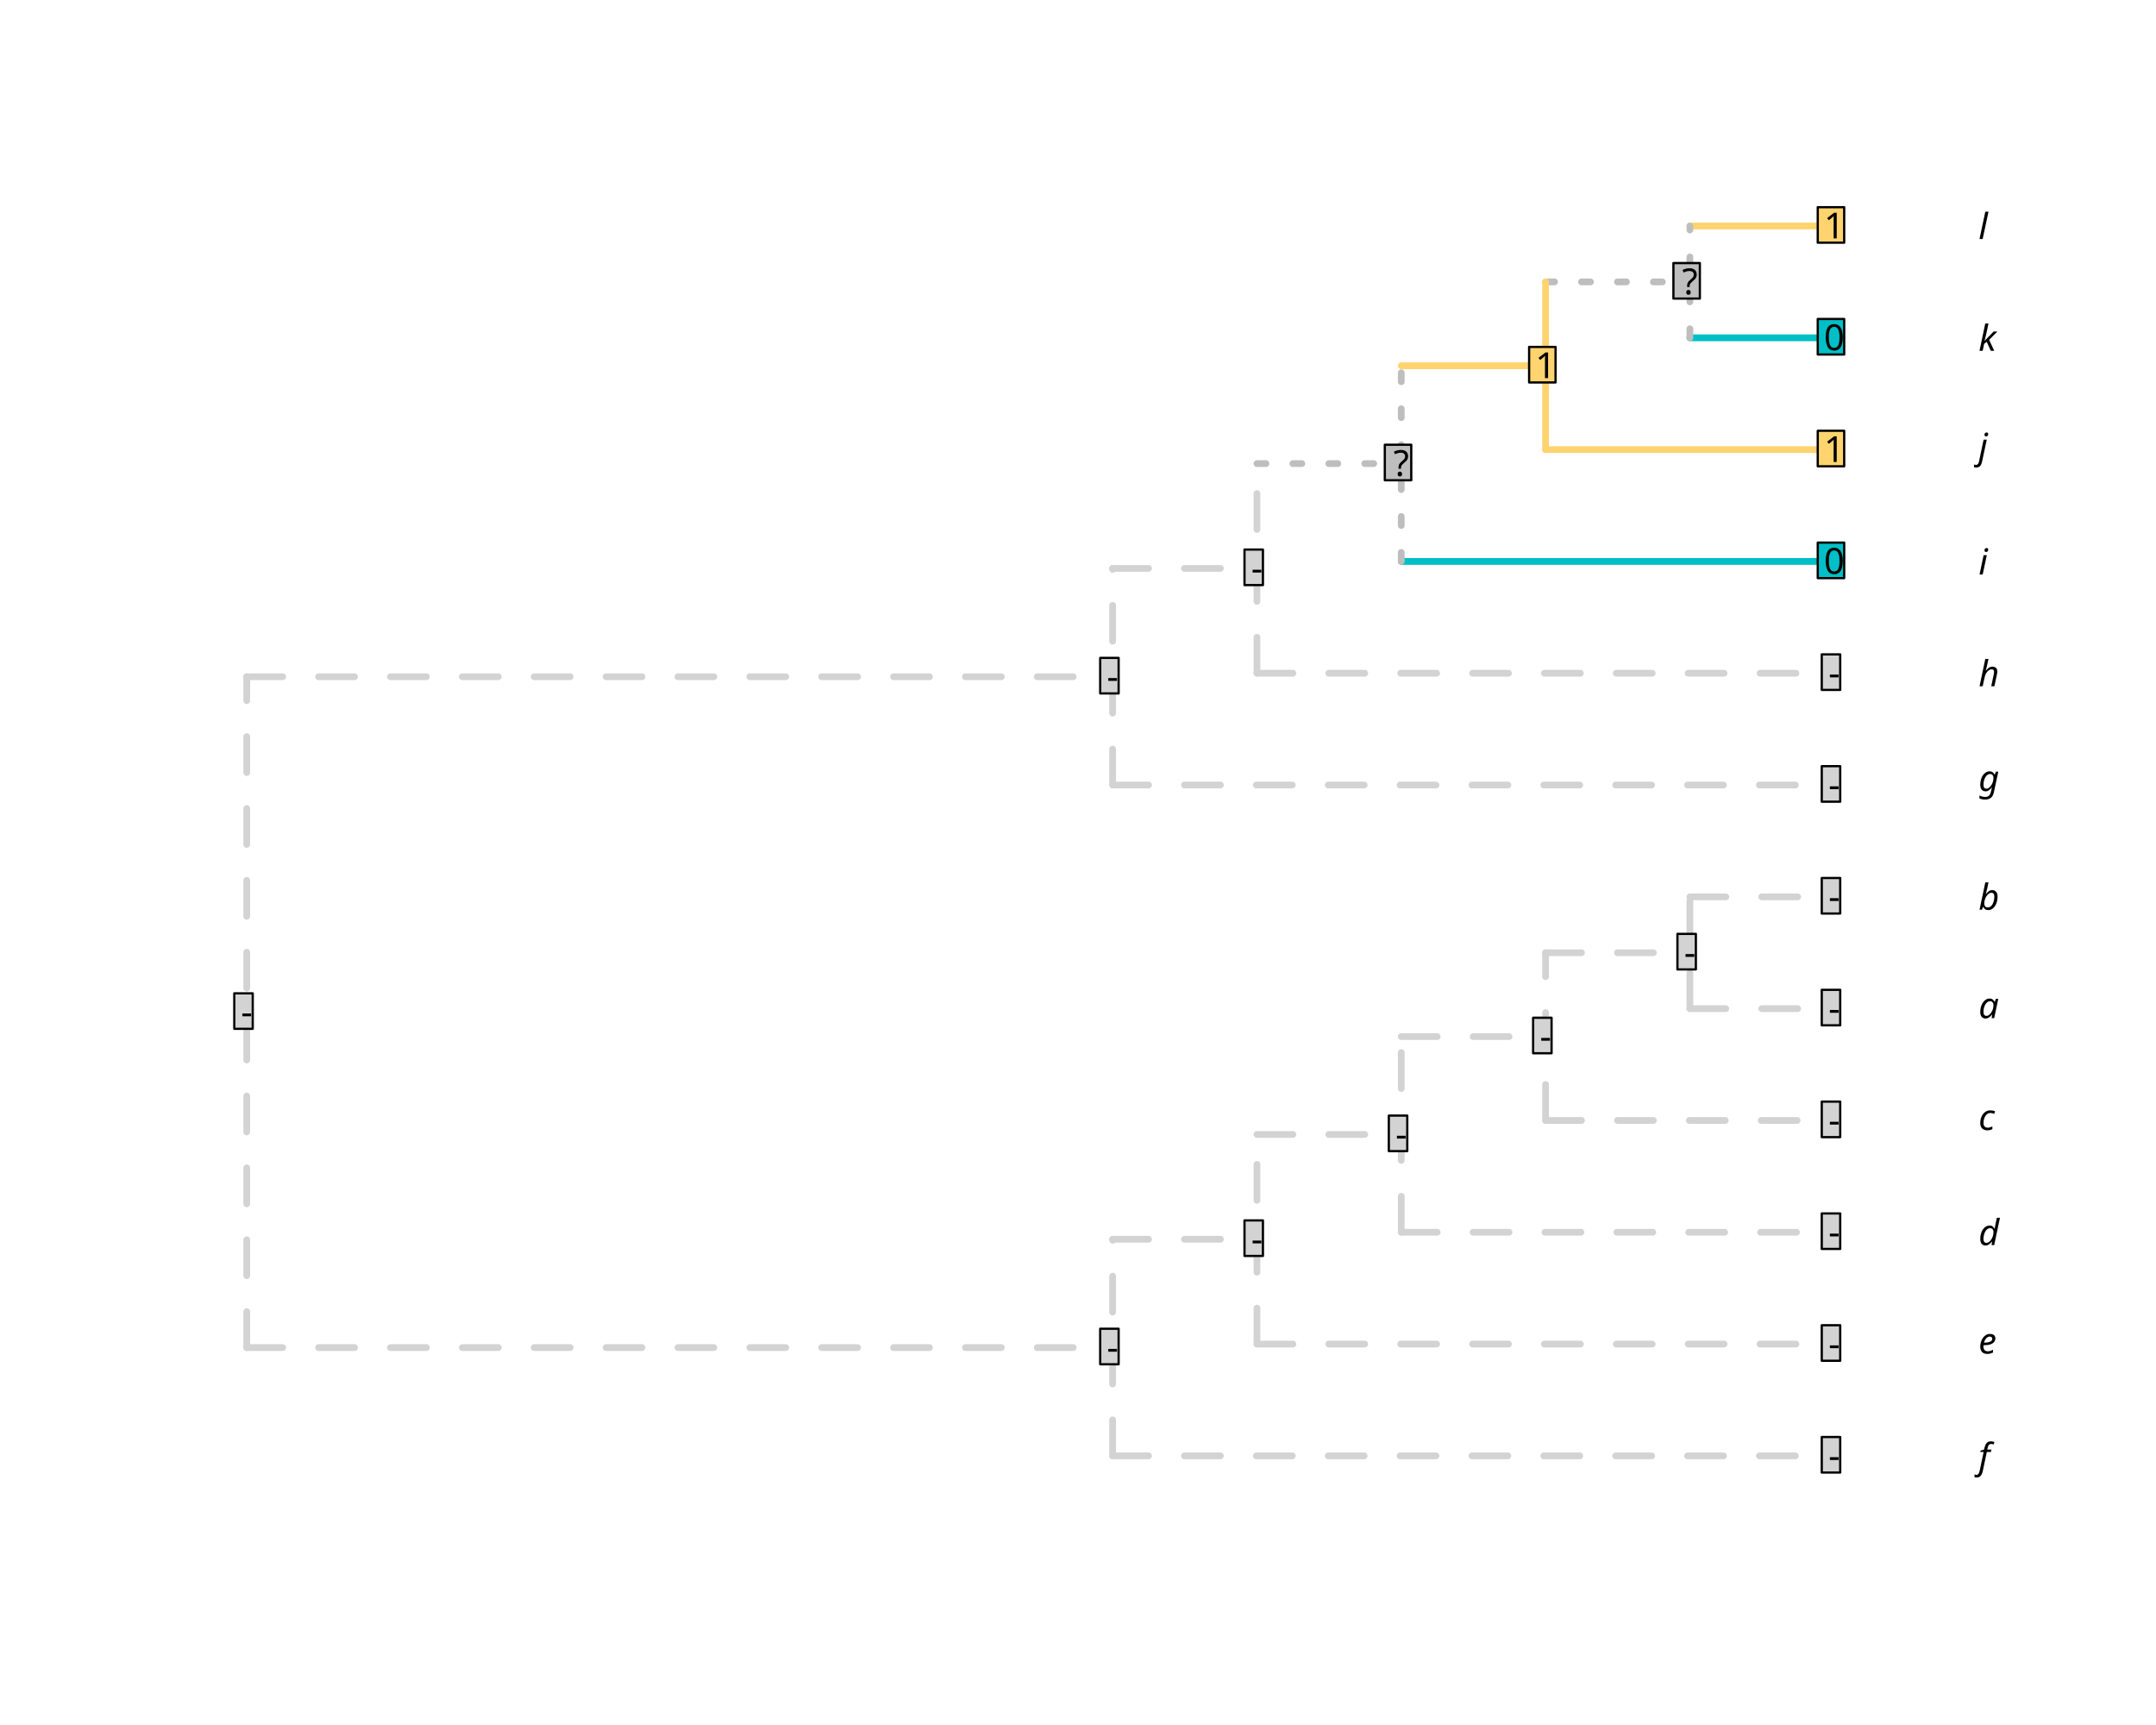
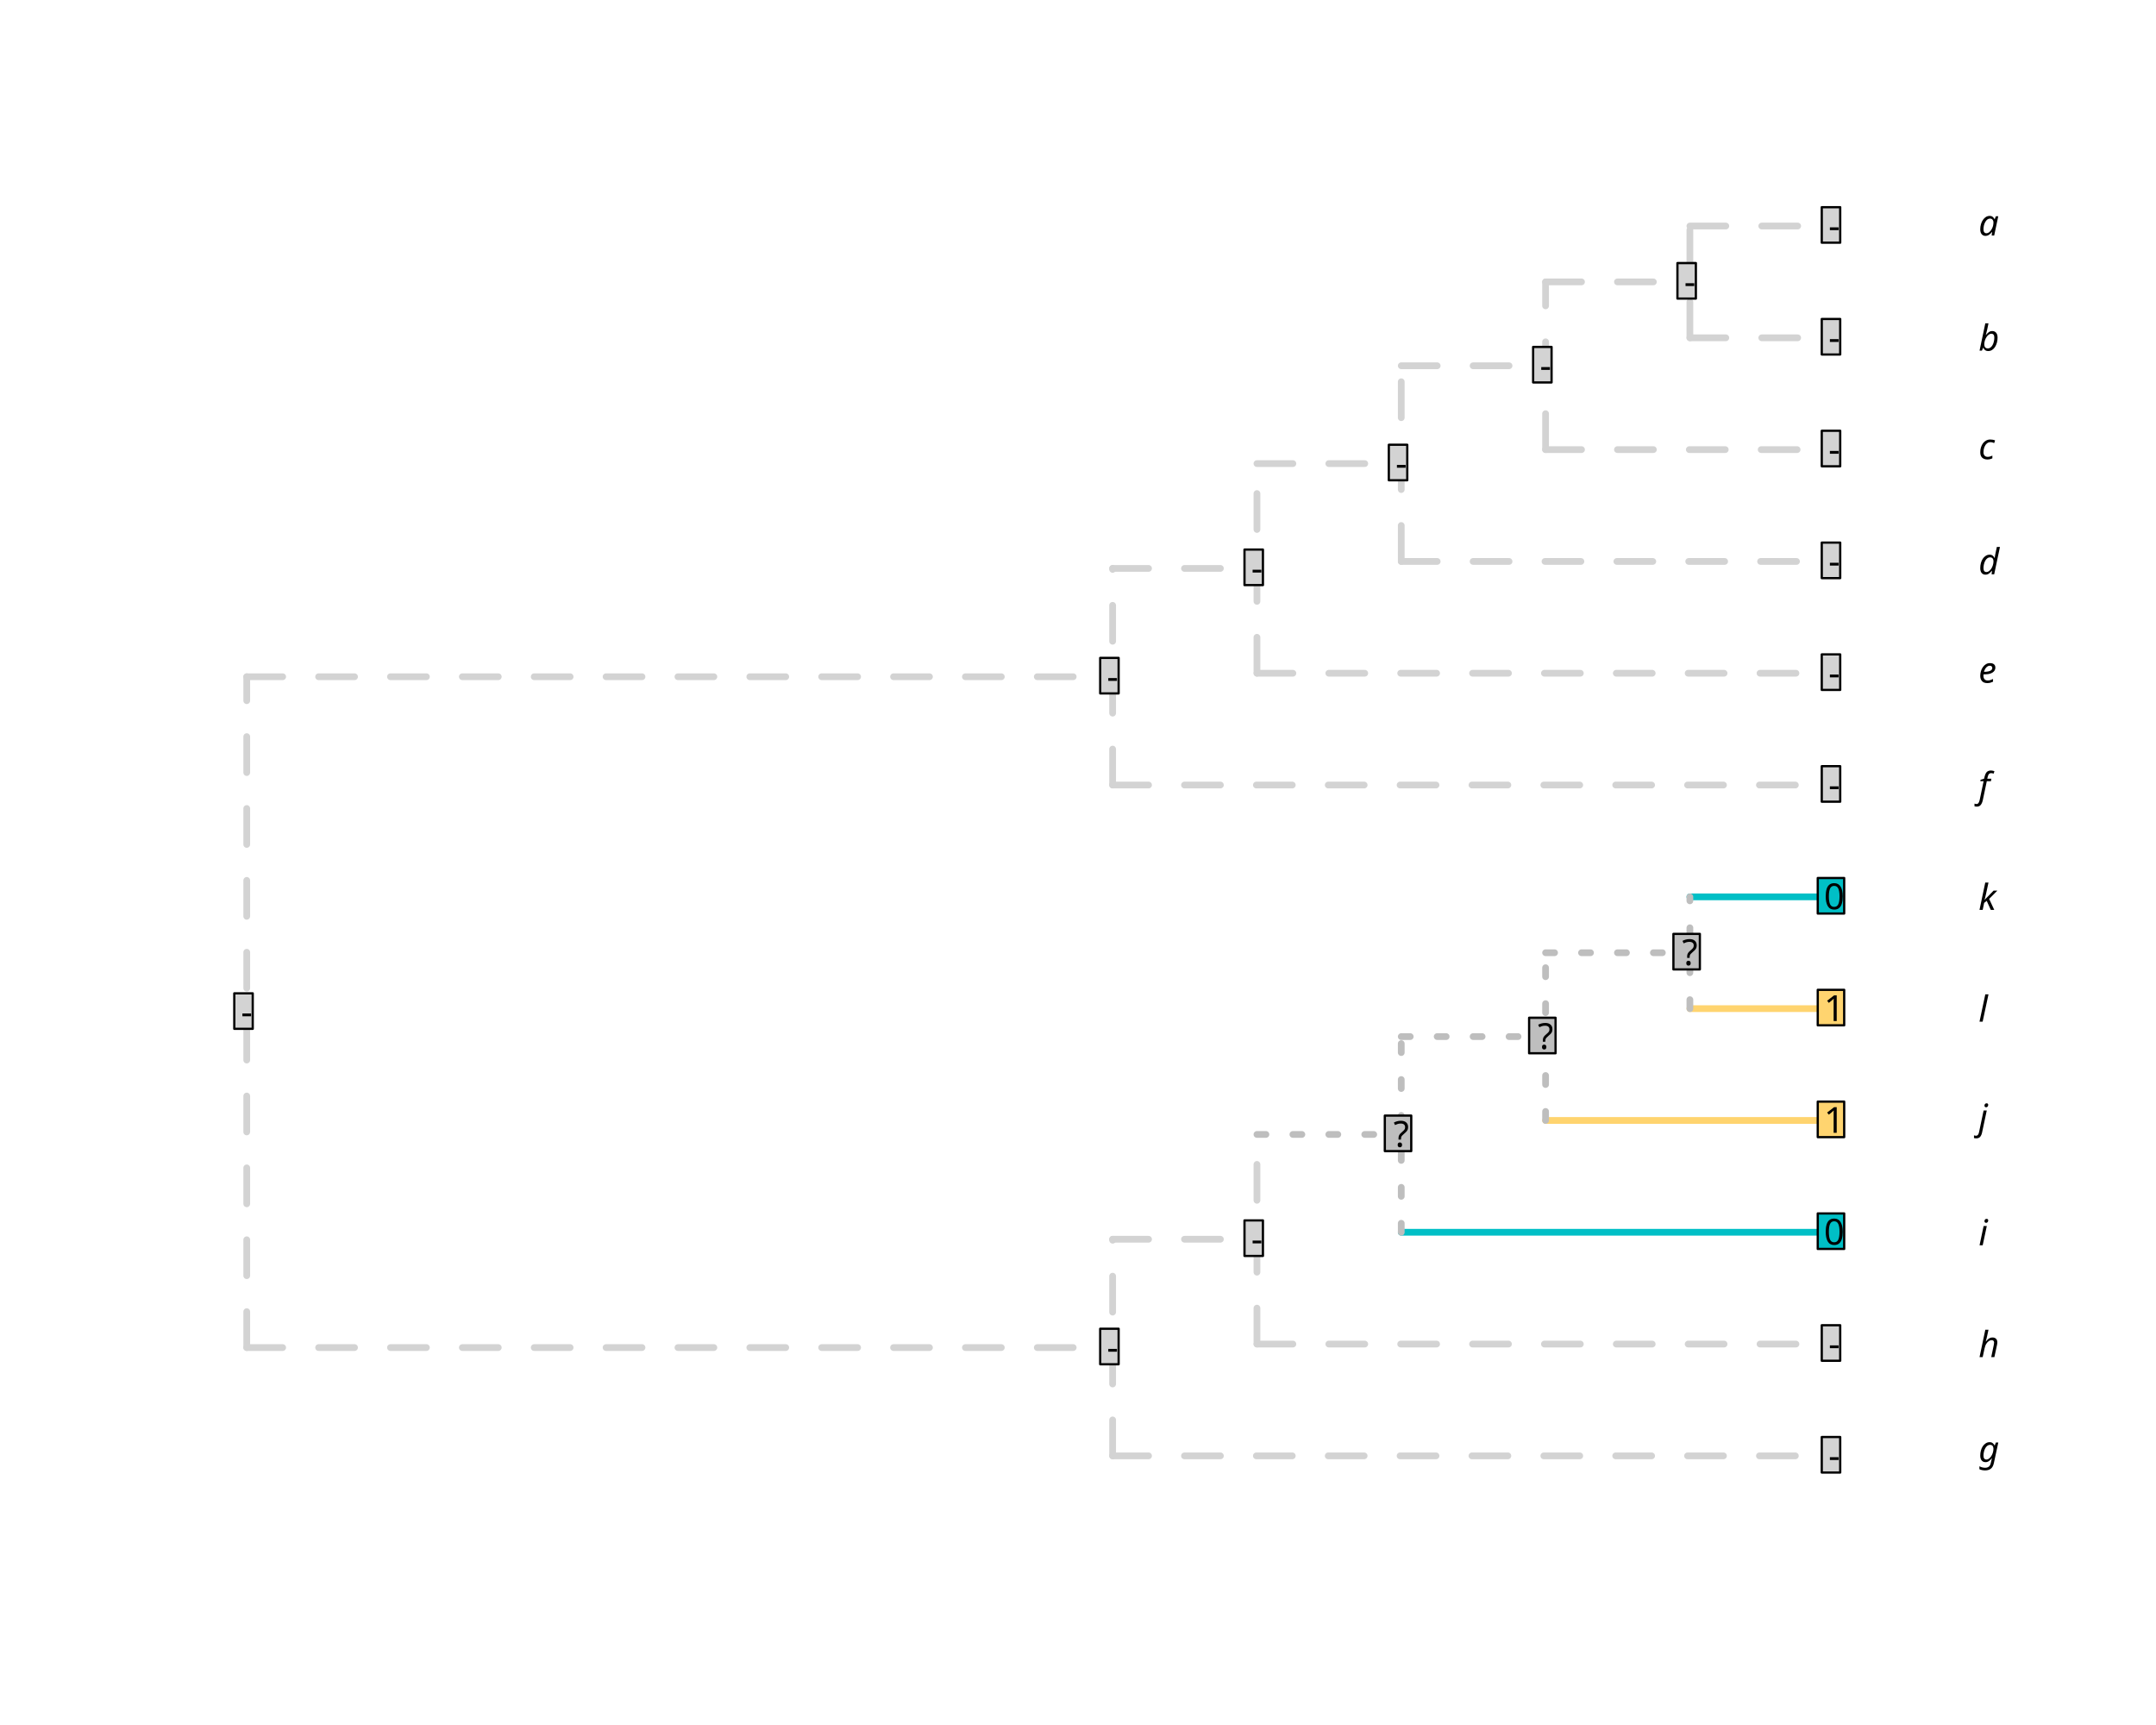
<svg xmlns="http://www.w3.org/2000/svg" class="svglite" data-engine-version="2.0" width="720.00pt" height="576.00pt" viewBox="0 0 720.00 576.00">
  <defs>
    <style type="text/css">
    .svglite line, .svglite polyline, .svglite polygon, .svglite path, .svglite rect, .svglite circle {
      fill: none;
      stroke: #000000;
      stroke-linecap: round;
      stroke-linejoin: round;
      stroke-miterlimit: 10.00;
    }
  </style>
  </defs>
  <rect width="100%" height="100%" style="stroke: none; fill: #FFFFFF;" />
  <defs>
    <clipPath id="cpMC4wMHw3MjAuMDB8MC4wMHw1NzYuMDA=">
      <rect x="0.00" y="0.00" width="720.00" height="576.00" />
    </clipPath>
  </defs>
  <g clip-path="url(#cpMC4wMHw3MjAuMDB8MC4wMHw1NzYuMDA=)">
</g>
  <defs>
    <clipPath id="cpNTkuMDR8Njg5Ljc2fDU5LjA0fDUwMi41Ng==">
      <rect x="59.04" y="59.04" width="630.72" height="443.52" />
    </clipPath>
  </defs>
  <g clip-path="url(#cpNTkuMDR8Njg5Ljc2fDU5LjA0fDUwMi41Ng==)">
    <line x1="82.40" y1="449.97" x2="371.56" y2="449.97" style="stroke-width: 2.25; stroke: #D3D3D3; stroke-dasharray: 12.00,12.00;" />
    <line x1="371.56" y1="486.13" x2="612.54" y2="486.13" style="stroke-width: 2.25; stroke: #D3D3D3; stroke-dasharray: 12.00,12.00;" />
    <line x1="371.56" y1="413.80" x2="419.76" y2="413.80" style="stroke-width: 2.25; stroke: #D3D3D3; stroke-dasharray: 12.00,12.00;" />
    <line x1="419.76" y1="448.80" x2="612.54" y2="448.80" style="stroke-width: 2.25; stroke: #D3D3D3; stroke-dasharray: 12.00,12.00;" />
-     <line x1="419.76" y1="378.80" x2="467.95" y2="378.80" style="stroke-width: 2.25; stroke: #D3D3D3; stroke-dasharray: 12.00,12.00;" />
-     <line x1="467.95" y1="411.47" x2="612.54" y2="411.47" style="stroke-width: 2.25; stroke: #D3D3D3; stroke-dasharray: 12.00,12.00;" />
-     <line x1="467.95" y1="346.13" x2="516.15" y2="346.13" style="stroke-width: 2.25; stroke: #D3D3D3; stroke-dasharray: 12.00,12.00;" />
-     <line x1="516.15" y1="374.13" x2="612.54" y2="374.13" style="stroke-width: 2.25; stroke: #D3D3D3; stroke-dasharray: 12.00,12.00;" />
-     <line x1="516.15" y1="318.13" x2="564.34" y2="318.13" style="stroke-width: 2.25; stroke: #D3D3D3; stroke-dasharray: 12.00,12.00;" />
-     <line x1="564.34" y1="336.80" x2="612.54" y2="336.80" style="stroke-width: 2.25; stroke: #D3D3D3; stroke-dasharray: 12.00,12.00;" />
-     <line x1="564.34" y1="299.47" x2="612.54" y2="299.47" style="stroke-width: 2.25; stroke: #D3D3D3; stroke-dasharray: 12.00,12.00;" />
+     <line x1="419.76" y1="378.80" x2="467.95" y2="378.80" style="stroke-width: 2.25; stroke: #BEBEBE; stroke-dasharray: 3.00,9.00;" />
+     <line x1="467.95" y1="411.47" x2="612.54" y2="411.47" style="stroke-width: 2.25; stroke: #00BFC6;" />
+     <line x1="467.95" y1="346.13" x2="516.15" y2="346.13" style="stroke-width: 2.25; stroke: #BEBEBE; stroke-dasharray: 3.00,9.00;" />
+     <line x1="516.15" y1="374.13" x2="612.54" y2="374.13" style="stroke-width: 2.25; stroke: #FFD46F;" />
+     <line x1="516.15" y1="318.13" x2="564.34" y2="318.13" style="stroke-width: 2.25; stroke: #BEBEBE; stroke-dasharray: 3.00,9.00;" />
+     <line x1="564.34" y1="336.80" x2="612.54" y2="336.80" style="stroke-width: 2.25; stroke: #FFD46F;" />
+     <line x1="564.34" y1="299.47" x2="612.54" y2="299.47" style="stroke-width: 2.25; stroke: #00BFC6;" />
    <line x1="82.40" y1="225.97" x2="371.56" y2="225.97" style="stroke-width: 2.25; stroke: #D3D3D3; stroke-dasharray: 12.00,12.00;" />
    <line x1="371.56" y1="262.13" x2="612.54" y2="262.13" style="stroke-width: 2.25; stroke: #D3D3D3; stroke-dasharray: 12.00,12.00;" />
    <line x1="371.56" y1="189.80" x2="419.76" y2="189.80" style="stroke-width: 2.25; stroke: #D3D3D3; stroke-dasharray: 12.00,12.00;" />
    <line x1="419.76" y1="224.80" x2="612.54" y2="224.80" style="stroke-width: 2.25; stroke: #D3D3D3; stroke-dasharray: 12.00,12.00;" />
-     <line x1="419.76" y1="154.80" x2="467.95" y2="154.80" style="stroke-width: 2.25; stroke: #BEBEBE; stroke-dasharray: 3.00,9.00;" />
-     <line x1="467.95" y1="187.47" x2="612.54" y2="187.47" style="stroke-width: 2.25; stroke: #00BFC6;" />
-     <line x1="467.95" y1="122.13" x2="516.15" y2="122.13" style="stroke-width: 2.25; stroke: #FFD46F;" />
-     <line x1="516.15" y1="150.13" x2="612.54" y2="150.13" style="stroke-width: 2.25; stroke: #FFD46F;" />
-     <line x1="516.15" y1="94.13" x2="564.34" y2="94.13" style="stroke-width: 2.25; stroke: #BEBEBE; stroke-dasharray: 3.00,9.00;" />
-     <line x1="564.34" y1="112.80" x2="612.54" y2="112.80" style="stroke-width: 2.25; stroke: #00BFC6;" />
-     <line x1="564.34" y1="75.47" x2="612.54" y2="75.47" style="stroke-width: 2.25; stroke: #FFD46F;" />
+     <line x1="419.76" y1="154.80" x2="467.95" y2="154.80" style="stroke-width: 2.25; stroke: #D3D3D3; stroke-dasharray: 12.00,12.00;" />
+     <line x1="467.95" y1="187.47" x2="612.54" y2="187.47" style="stroke-width: 2.25; stroke: #D3D3D3; stroke-dasharray: 12.00,12.00;" />
+     <line x1="467.95" y1="122.13" x2="516.15" y2="122.13" style="stroke-width: 2.25; stroke: #D3D3D3; stroke-dasharray: 12.00,12.00;" />
+     <line x1="516.15" y1="150.13" x2="612.54" y2="150.13" style="stroke-width: 2.25; stroke: #D3D3D3; stroke-dasharray: 12.00,12.00;" />
+     <line x1="516.15" y1="94.13" x2="564.34" y2="94.13" style="stroke-width: 2.25; stroke: #D3D3D3; stroke-dasharray: 12.00,12.00;" />
+     <line x1="564.34" y1="112.80" x2="612.54" y2="112.80" style="stroke-width: 2.25; stroke: #D3D3D3; stroke-dasharray: 12.00,12.00;" />
+     <line x1="564.34" y1="75.47" x2="612.54" y2="75.47" style="stroke-width: 2.25; stroke: #D3D3D3; stroke-dasharray: 12.00,12.00;" />
    <line x1="82.40" y1="449.97" x2="82.40" y2="225.97" style="stroke-width: 2.25; stroke: #D3D3D3; stroke-dasharray: 12.00,12.00;" />
+     <line x1="371.56" y1="262.13" x2="371.56" y2="189.80" style="stroke-width: 2.25; stroke: #D3D3D3; stroke-dasharray: 12.00,12.00;" />
+     <line x1="419.76" y1="224.80" x2="419.76" y2="154.80" style="stroke-width: 2.25; stroke: #D3D3D3; stroke-dasharray: 12.00,12.00;" />
+     <line x1="467.95" y1="187.47" x2="467.95" y2="122.13" style="stroke-width: 2.25; stroke: #D3D3D3; stroke-dasharray: 12.00,12.00;" />
+     <line x1="516.15" y1="150.13" x2="516.15" y2="94.13" style="stroke-width: 2.25; stroke: #D3D3D3; stroke-dasharray: 12.00,12.00;" />
+     <line x1="564.34" y1="112.80" x2="564.34" y2="75.47" style="stroke-width: 2.25; stroke: #D3D3D3; stroke-dasharray: 12.00,12.00;" />
    <line x1="371.56" y1="486.13" x2="371.56" y2="413.80" style="stroke-width: 2.25; stroke: #D3D3D3; stroke-dasharray: 12.00,12.00;" />
    <line x1="419.76" y1="448.80" x2="419.76" y2="378.80" style="stroke-width: 2.25; stroke: #D3D3D3; stroke-dasharray: 12.00,12.00;" />
-     <line x1="467.95" y1="411.47" x2="467.95" y2="346.13" style="stroke-width: 2.25; stroke: #D3D3D3; stroke-dasharray: 12.00,12.00;" />
-     <line x1="516.15" y1="374.13" x2="516.15" y2="318.13" style="stroke-width: 2.25; stroke: #D3D3D3; stroke-dasharray: 12.00,12.00;" />
-     <line x1="564.34" y1="336.80" x2="564.34" y2="299.47" style="stroke-width: 2.25; stroke: #D3D3D3; stroke-dasharray: 12.00,12.00;" />
-     <line x1="371.56" y1="262.13" x2="371.56" y2="189.80" style="stroke-width: 2.25; stroke: #D3D3D3; stroke-dasharray: 12.00,12.00;" />
-     <line x1="419.76" y1="224.80" x2="419.76" y2="154.80" style="stroke-width: 2.25; stroke: #D3D3D3; stroke-dasharray: 12.00,12.00;" />
-     <line x1="467.95" y1="187.47" x2="467.95" y2="122.13" style="stroke-width: 2.25; stroke: #BEBEBE; stroke-dasharray: 3.00,9.00;" />
-     <line x1="516.15" y1="150.13" x2="516.15" y2="94.13" style="stroke-width: 2.25; stroke: #FFD46F;" />
-     <line x1="564.34" y1="112.80" x2="564.34" y2="75.47" style="stroke-width: 2.25; stroke: #BEBEBE; stroke-dasharray: 3.00,9.00;" />
-     <text x="660.73" y="339.97" style="font-size: 12.00px; font-style: italic; font-family: sans;" textLength="6.67px" lengthAdjust="spacingAndGlyphs">a</text>
-     <text x="660.73" y="303.76" style="font-size: 12.00px; font-style: italic; font-family: sans;" textLength="6.67px" lengthAdjust="spacingAndGlyphs">b</text>
-     <text x="660.73" y="377.30" style="font-size: 12.00px; font-style: italic; font-family: sans;" textLength="6.00px" lengthAdjust="spacingAndGlyphs">c</text>
-     <text x="660.73" y="415.76" style="font-size: 12.00px; font-style: italic; font-family: sans;" textLength="6.67px" lengthAdjust="spacingAndGlyphs">d</text>
-     <text x="660.73" y="451.97" style="font-size: 12.00px; font-style: italic; font-family: sans;" textLength="6.67px" lengthAdjust="spacingAndGlyphs">e</text>
-     <text x="660.73" y="490.47" style="font-size: 12.00px; font-style: italic; font-family: sans;" textLength="3.33px" lengthAdjust="spacingAndGlyphs">f</text>
-     <text x="660.73" y="264.11" style="font-size: 12.00px; font-style: italic; font-family: sans;" textLength="6.67px" lengthAdjust="spacingAndGlyphs">g</text>
-     <text x="660.73" y="229.15" style="font-size: 12.00px; font-style: italic; font-family: sans;" textLength="6.67px" lengthAdjust="spacingAndGlyphs">h</text>
-     <text x="660.73" y="191.82" style="font-size: 12.00px; font-style: italic; font-family: sans;" textLength="2.66px" lengthAdjust="spacingAndGlyphs">i</text>
-     <text x="660.73" y="153.24" style="font-size: 12.00px; font-style: italic; font-family: sans;" textLength="2.66px" lengthAdjust="spacingAndGlyphs">j</text>
-     <text x="660.73" y="117.15" style="font-size: 12.00px; font-style: italic; font-family: sans;" textLength="6.00px" lengthAdjust="spacingAndGlyphs">k</text>
-     <text x="660.73" y="79.82" style="font-size: 12.00px; font-style: italic; font-family: sans;" textLength="2.66px" lengthAdjust="spacingAndGlyphs">l</text>
-     <rect x="608.38" y="330.51" width="6.16" height="11.86" style="stroke-width: 0.75; fill: #D3D3D3;" />
-     <rect x="608.38" y="293.18" width="6.16" height="11.86" style="stroke-width: 0.75; fill: #D3D3D3;" />
-     <rect x="608.38" y="367.84" width="6.16" height="11.86" style="stroke-width: 0.75; fill: #D3D3D3;" />
-     <rect x="608.38" y="405.18" width="6.16" height="11.86" style="stroke-width: 0.75; fill: #D3D3D3;" />
+     <line x1="467.95" y1="411.47" x2="467.95" y2="346.13" style="stroke-width: 2.25; stroke: #BEBEBE; stroke-dasharray: 3.00,9.00;" />
+     <line x1="516.15" y1="374.13" x2="516.15" y2="318.13" style="stroke-width: 2.25; stroke: #BEBEBE; stroke-dasharray: 3.00,9.00;" />
+     <line x1="564.34" y1="336.80" x2="564.34" y2="299.47" style="stroke-width: 2.25; stroke: #BEBEBE; stroke-dasharray: 3.00,9.00;" />
+     <text x="660.73" y="78.64" style="font-size: 12.00px; font-style: italic; font-family: sans;" textLength="6.67px" lengthAdjust="spacingAndGlyphs">a</text>
+     <text x="660.73" y="117.09" style="font-size: 12.00px; font-style: italic; font-family: sans;" textLength="6.67px" lengthAdjust="spacingAndGlyphs">b</text>
+     <text x="660.73" y="153.30" style="font-size: 12.00px; font-style: italic; font-family: sans;" textLength="6.00px" lengthAdjust="spacingAndGlyphs">c</text>
+     <text x="660.73" y="191.76" style="font-size: 12.00px; font-style: italic; font-family: sans;" textLength="6.67px" lengthAdjust="spacingAndGlyphs">d</text>
+     <text x="660.73" y="227.97" style="font-size: 12.00px; font-style: italic; font-family: sans;" textLength="6.67px" lengthAdjust="spacingAndGlyphs">e</text>
+     <text x="660.73" y="266.47" style="font-size: 12.00px; font-style: italic; font-family: sans;" textLength="3.33px" lengthAdjust="spacingAndGlyphs">f</text>
+     <text x="660.73" y="488.11" style="font-size: 12.00px; font-style: italic; font-family: sans;" textLength="6.67px" lengthAdjust="spacingAndGlyphs">g</text>
+     <text x="660.73" y="453.15" style="font-size: 12.00px; font-style: italic; font-family: sans;" textLength="6.67px" lengthAdjust="spacingAndGlyphs">h</text>
+     <text x="660.73" y="415.82" style="font-size: 12.00px; font-style: italic; font-family: sans;" textLength="2.66px" lengthAdjust="spacingAndGlyphs">i</text>
+     <text x="660.73" y="377.24" style="font-size: 12.00px; font-style: italic; font-family: sans;" textLength="2.66px" lengthAdjust="spacingAndGlyphs">j</text>
+     <text x="660.73" y="303.82" style="font-size: 12.00px; font-style: italic; font-family: sans;" textLength="6.00px" lengthAdjust="spacingAndGlyphs">k</text>
+     <text x="660.73" y="341.15" style="font-size: 12.00px; font-style: italic; font-family: sans;" textLength="2.66px" lengthAdjust="spacingAndGlyphs">l</text>
+     <rect x="608.38" y="69.18" width="6.16" height="11.86" style="stroke-width: 0.75; fill: #D3D3D3;" />
+     <rect x="608.38" y="106.51" width="6.16" height="11.86" style="stroke-width: 0.75; fill: #D3D3D3;" />
+     <rect x="608.38" y="143.84" width="6.16" height="11.86" style="stroke-width: 0.75; fill: #D3D3D3;" />
+     <rect x="608.38" y="181.18" width="6.16" height="11.86" style="stroke-width: 0.75; fill: #D3D3D3;" />
+     <rect x="608.38" y="218.51" width="6.16" height="11.86" style="stroke-width: 0.75; fill: #D3D3D3;" />
+     <rect x="608.38" y="255.84" width="6.16" height="11.86" style="stroke-width: 0.75; fill: #D3D3D3;" />
+     <rect x="608.38" y="479.84" width="6.16" height="11.86" style="stroke-width: 0.75; fill: #D3D3D3;" />
    <rect x="608.38" y="442.51" width="6.16" height="11.86" style="stroke-width: 0.75; fill: #D3D3D3;" />
-     <rect x="608.38" y="479.84" width="6.16" height="11.86" style="stroke-width: 0.75; fill: #D3D3D3;" />
-     <rect x="608.38" y="255.84" width="6.16" height="11.86" style="stroke-width: 0.75; fill: #D3D3D3;" />
-     <rect x="608.38" y="218.51" width="6.16" height="11.86" style="stroke-width: 0.75; fill: #D3D3D3;" />
-     <rect x="607.04" y="181.18" width="8.83" height="11.86" style="stroke-width: 0.75; fill: #00BFC6;" />
-     <rect x="607.04" y="143.84" width="8.83" height="11.86" style="stroke-width: 0.75; fill: #FFD46F;" />
-     <rect x="607.04" y="106.51" width="8.83" height="11.86" style="stroke-width: 0.75; fill: #00BFC6;" />
-     <rect x="607.04" y="69.18" width="8.83" height="11.86" style="stroke-width: 0.75; fill: #FFD46F;" />
+     <rect x="607.04" y="405.18" width="8.83" height="11.86" style="stroke-width: 0.75; fill: #00BFC6;" />
+     <rect x="607.04" y="367.84" width="8.83" height="11.86" style="stroke-width: 0.75; fill: #FFD46F;" />
+     <rect x="607.04" y="293.18" width="8.83" height="11.86" style="stroke-width: 0.75; fill: #00BFC6;" />
+     <rect x="607.04" y="330.51" width="8.83" height="11.86" style="stroke-width: 0.75; fill: #FFD46F;" />
    <rect x="78.24" y="331.68" width="6.16" height="11.86" style="stroke-width: 0.75; fill: #D3D3D3;" />
+     <rect x="367.41" y="219.68" width="6.16" height="11.86" style="stroke-width: 0.75; fill: #D3D3D3;" />
+     <rect x="415.60" y="183.51" width="6.16" height="11.86" style="stroke-width: 0.75; fill: #D3D3D3;" />
+     <rect x="463.80" y="148.51" width="6.16" height="11.86" style="stroke-width: 0.75; fill: #D3D3D3;" />
+     <rect x="511.99" y="115.84" width="6.16" height="11.86" style="stroke-width: 0.75; fill: #D3D3D3;" />
+     <rect x="560.18" y="87.84" width="6.16" height="11.86" style="stroke-width: 0.75; fill: #D3D3D3;" />
    <rect x="367.41" y="443.68" width="6.16" height="11.86" style="stroke-width: 0.75; fill: #D3D3D3;" />
    <rect x="415.60" y="407.51" width="6.16" height="11.86" style="stroke-width: 0.75; fill: #D3D3D3;" />
-     <rect x="463.80" y="372.51" width="6.16" height="11.86" style="stroke-width: 0.75; fill: #D3D3D3;" />
-     <rect x="511.99" y="339.84" width="6.16" height="11.86" style="stroke-width: 0.75; fill: #D3D3D3;" />
-     <rect x="560.18" y="311.84" width="6.16" height="11.86" style="stroke-width: 0.75; fill: #D3D3D3;" />
-     <rect x="367.41" y="219.68" width="6.16" height="11.86" style="stroke-width: 0.75; fill: #D3D3D3;" />
-     <rect x="415.60" y="183.51" width="6.16" height="11.86" style="stroke-width: 0.75; fill: #D3D3D3;" />
-     <rect x="462.46" y="148.51" width="8.83" height="11.86" style="stroke-width: 0.75; fill: #BEBEBE;" />
-     <rect x="510.65" y="115.84" width="8.83" height="11.86" style="stroke-width: 0.75; fill: #FFD46F;" />
-     <rect x="558.84" y="87.84" width="8.83" height="11.86" style="stroke-width: 0.75; fill: #BEBEBE;" />
-     <text x="612.54" y="340.93" text-anchor="middle" style="font-size: 12.00px; font-family: sans;" textLength="4.00px" lengthAdjust="spacingAndGlyphs">-</text>
-     <text x="612.54" y="303.60" text-anchor="middle" style="font-size: 12.00px; font-family: sans;" textLength="4.00px" lengthAdjust="spacingAndGlyphs">-</text>
-     <text x="612.54" y="378.26" text-anchor="middle" style="font-size: 12.00px; font-family: sans;" textLength="4.00px" lengthAdjust="spacingAndGlyphs">-</text>
-     <text x="612.54" y="415.60" text-anchor="middle" style="font-size: 12.00px; font-family: sans;" textLength="4.00px" lengthAdjust="spacingAndGlyphs">-</text>
+     <rect x="462.46" y="372.51" width="8.83" height="11.86" style="stroke-width: 0.75; fill: #BEBEBE;" />
+     <rect x="510.65" y="339.84" width="8.83" height="11.86" style="stroke-width: 0.75; fill: #BEBEBE;" />
+     <rect x="558.84" y="311.84" width="8.83" height="11.86" style="stroke-width: 0.75; fill: #BEBEBE;" />
+     <text x="612.54" y="79.60" text-anchor="middle" style="font-size: 12.00px; font-family: sans;" textLength="4.00px" lengthAdjust="spacingAndGlyphs">-</text>
+     <text x="612.54" y="116.93" text-anchor="middle" style="font-size: 12.00px; font-family: sans;" textLength="4.00px" lengthAdjust="spacingAndGlyphs">-</text>
+     <text x="612.54" y="154.26" text-anchor="middle" style="font-size: 12.00px; font-family: sans;" textLength="4.00px" lengthAdjust="spacingAndGlyphs">-</text>
+     <text x="612.54" y="191.60" text-anchor="middle" style="font-size: 12.00px; font-family: sans;" textLength="4.00px" lengthAdjust="spacingAndGlyphs">-</text>
+     <text x="612.54" y="228.93" text-anchor="middle" style="font-size: 12.00px; font-family: sans;" textLength="4.00px" lengthAdjust="spacingAndGlyphs">-</text>
+     <text x="612.54" y="266.26" text-anchor="middle" style="font-size: 12.00px; font-family: sans;" textLength="4.00px" lengthAdjust="spacingAndGlyphs">-</text>
+     <text x="612.54" y="490.26" text-anchor="middle" style="font-size: 12.00px; font-family: sans;" textLength="4.00px" lengthAdjust="spacingAndGlyphs">-</text>
    <text x="612.54" y="452.93" text-anchor="middle" style="font-size: 12.00px; font-family: sans;" textLength="4.00px" lengthAdjust="spacingAndGlyphs">-</text>
-     <text x="612.54" y="490.26" text-anchor="middle" style="font-size: 12.00px; font-family: sans;" textLength="4.00px" lengthAdjust="spacingAndGlyphs">-</text>
-     <text x="612.54" y="266.26" text-anchor="middle" style="font-size: 12.00px; font-family: sans;" textLength="4.00px" lengthAdjust="spacingAndGlyphs">-</text>
-     <text x="612.54" y="228.93" text-anchor="middle" style="font-size: 12.00px; font-family: sans;" textLength="4.00px" lengthAdjust="spacingAndGlyphs">-</text>
-     <text x="612.54" y="191.60" text-anchor="middle" style="font-size: 12.00px; font-family: sans;" textLength="6.67px" lengthAdjust="spacingAndGlyphs">0</text>
-     <text x="612.54" y="154.26" text-anchor="middle" style="font-size: 12.00px; font-family: sans;" textLength="6.67px" lengthAdjust="spacingAndGlyphs">1</text>
-     <text x="612.54" y="116.93" text-anchor="middle" style="font-size: 12.00px; font-family: sans;" textLength="6.67px" lengthAdjust="spacingAndGlyphs">0</text>
-     <text x="612.54" y="79.60" text-anchor="middle" style="font-size: 12.00px; font-family: sans;" textLength="6.67px" lengthAdjust="spacingAndGlyphs">1</text>
+     <text x="612.54" y="415.60" text-anchor="middle" style="font-size: 12.00px; font-family: sans;" textLength="6.67px" lengthAdjust="spacingAndGlyphs">0</text>
+     <text x="612.54" y="378.26" text-anchor="middle" style="font-size: 12.00px; font-family: sans;" textLength="6.67px" lengthAdjust="spacingAndGlyphs">1</text>
+     <text x="612.54" y="303.60" text-anchor="middle" style="font-size: 12.00px; font-family: sans;" textLength="6.67px" lengthAdjust="spacingAndGlyphs">0</text>
+     <text x="612.54" y="340.93" text-anchor="middle" style="font-size: 12.00px; font-family: sans;" textLength="6.67px" lengthAdjust="spacingAndGlyphs">1</text>
    <text x="82.40" y="342.10" text-anchor="middle" style="font-size: 12.00px; font-family: sans;" textLength="4.00px" lengthAdjust="spacingAndGlyphs">-</text>
+     <text x="371.56" y="230.10" text-anchor="middle" style="font-size: 12.00px; font-family: sans;" textLength="4.00px" lengthAdjust="spacingAndGlyphs">-</text>
+     <text x="419.76" y="193.93" text-anchor="middle" style="font-size: 12.00px; font-family: sans;" textLength="4.00px" lengthAdjust="spacingAndGlyphs">-</text>
+     <text x="467.95" y="158.93" text-anchor="middle" style="font-size: 12.00px; font-family: sans;" textLength="4.00px" lengthAdjust="spacingAndGlyphs">-</text>
+     <text x="516.15" y="126.26" text-anchor="middle" style="font-size: 12.00px; font-family: sans;" textLength="4.00px" lengthAdjust="spacingAndGlyphs">-</text>
+     <text x="564.34" y="98.26" text-anchor="middle" style="font-size: 12.00px; font-family: sans;" textLength="4.00px" lengthAdjust="spacingAndGlyphs">-</text>
    <text x="371.56" y="454.10" text-anchor="middle" style="font-size: 12.00px; font-family: sans;" textLength="4.00px" lengthAdjust="spacingAndGlyphs">-</text>
    <text x="419.76" y="417.93" text-anchor="middle" style="font-size: 12.00px; font-family: sans;" textLength="4.00px" lengthAdjust="spacingAndGlyphs">-</text>
-     <text x="467.95" y="382.93" text-anchor="middle" style="font-size: 12.00px; font-family: sans;" textLength="4.00px" lengthAdjust="spacingAndGlyphs">-</text>
-     <text x="516.15" y="350.26" text-anchor="middle" style="font-size: 12.00px; font-family: sans;" textLength="4.00px" lengthAdjust="spacingAndGlyphs">-</text>
-     <text x="564.34" y="322.26" text-anchor="middle" style="font-size: 12.00px; font-family: sans;" textLength="4.00px" lengthAdjust="spacingAndGlyphs">-</text>
-     <text x="371.56" y="230.10" text-anchor="middle" style="font-size: 12.00px; font-family: sans;" textLength="4.00px" lengthAdjust="spacingAndGlyphs">-</text>
-     <text x="419.76" y="193.93" text-anchor="middle" style="font-size: 12.00px; font-family: sans;" textLength="4.00px" lengthAdjust="spacingAndGlyphs">-</text>
-     <text x="467.95" y="158.93" text-anchor="middle" style="font-size: 12.00px; font-family: sans;" textLength="6.67px" lengthAdjust="spacingAndGlyphs">?</text>
-     <text x="516.15" y="126.26" text-anchor="middle" style="font-size: 12.00px; font-family: sans;" textLength="6.67px" lengthAdjust="spacingAndGlyphs">1</text>
-     <text x="564.34" y="98.26" text-anchor="middle" style="font-size: 12.00px; font-family: sans;" textLength="6.67px" lengthAdjust="spacingAndGlyphs">?</text>
+     <text x="467.95" y="382.93" text-anchor="middle" style="font-size: 12.00px; font-family: sans;" textLength="6.67px" lengthAdjust="spacingAndGlyphs">?</text>
+     <text x="516.15" y="350.26" text-anchor="middle" style="font-size: 12.00px; font-family: sans;" textLength="6.67px" lengthAdjust="spacingAndGlyphs">?</text>
+     <text x="564.34" y="322.26" text-anchor="middle" style="font-size: 12.00px; font-family: sans;" textLength="6.67px" lengthAdjust="spacingAndGlyphs">?</text>
  </g>
</svg>
